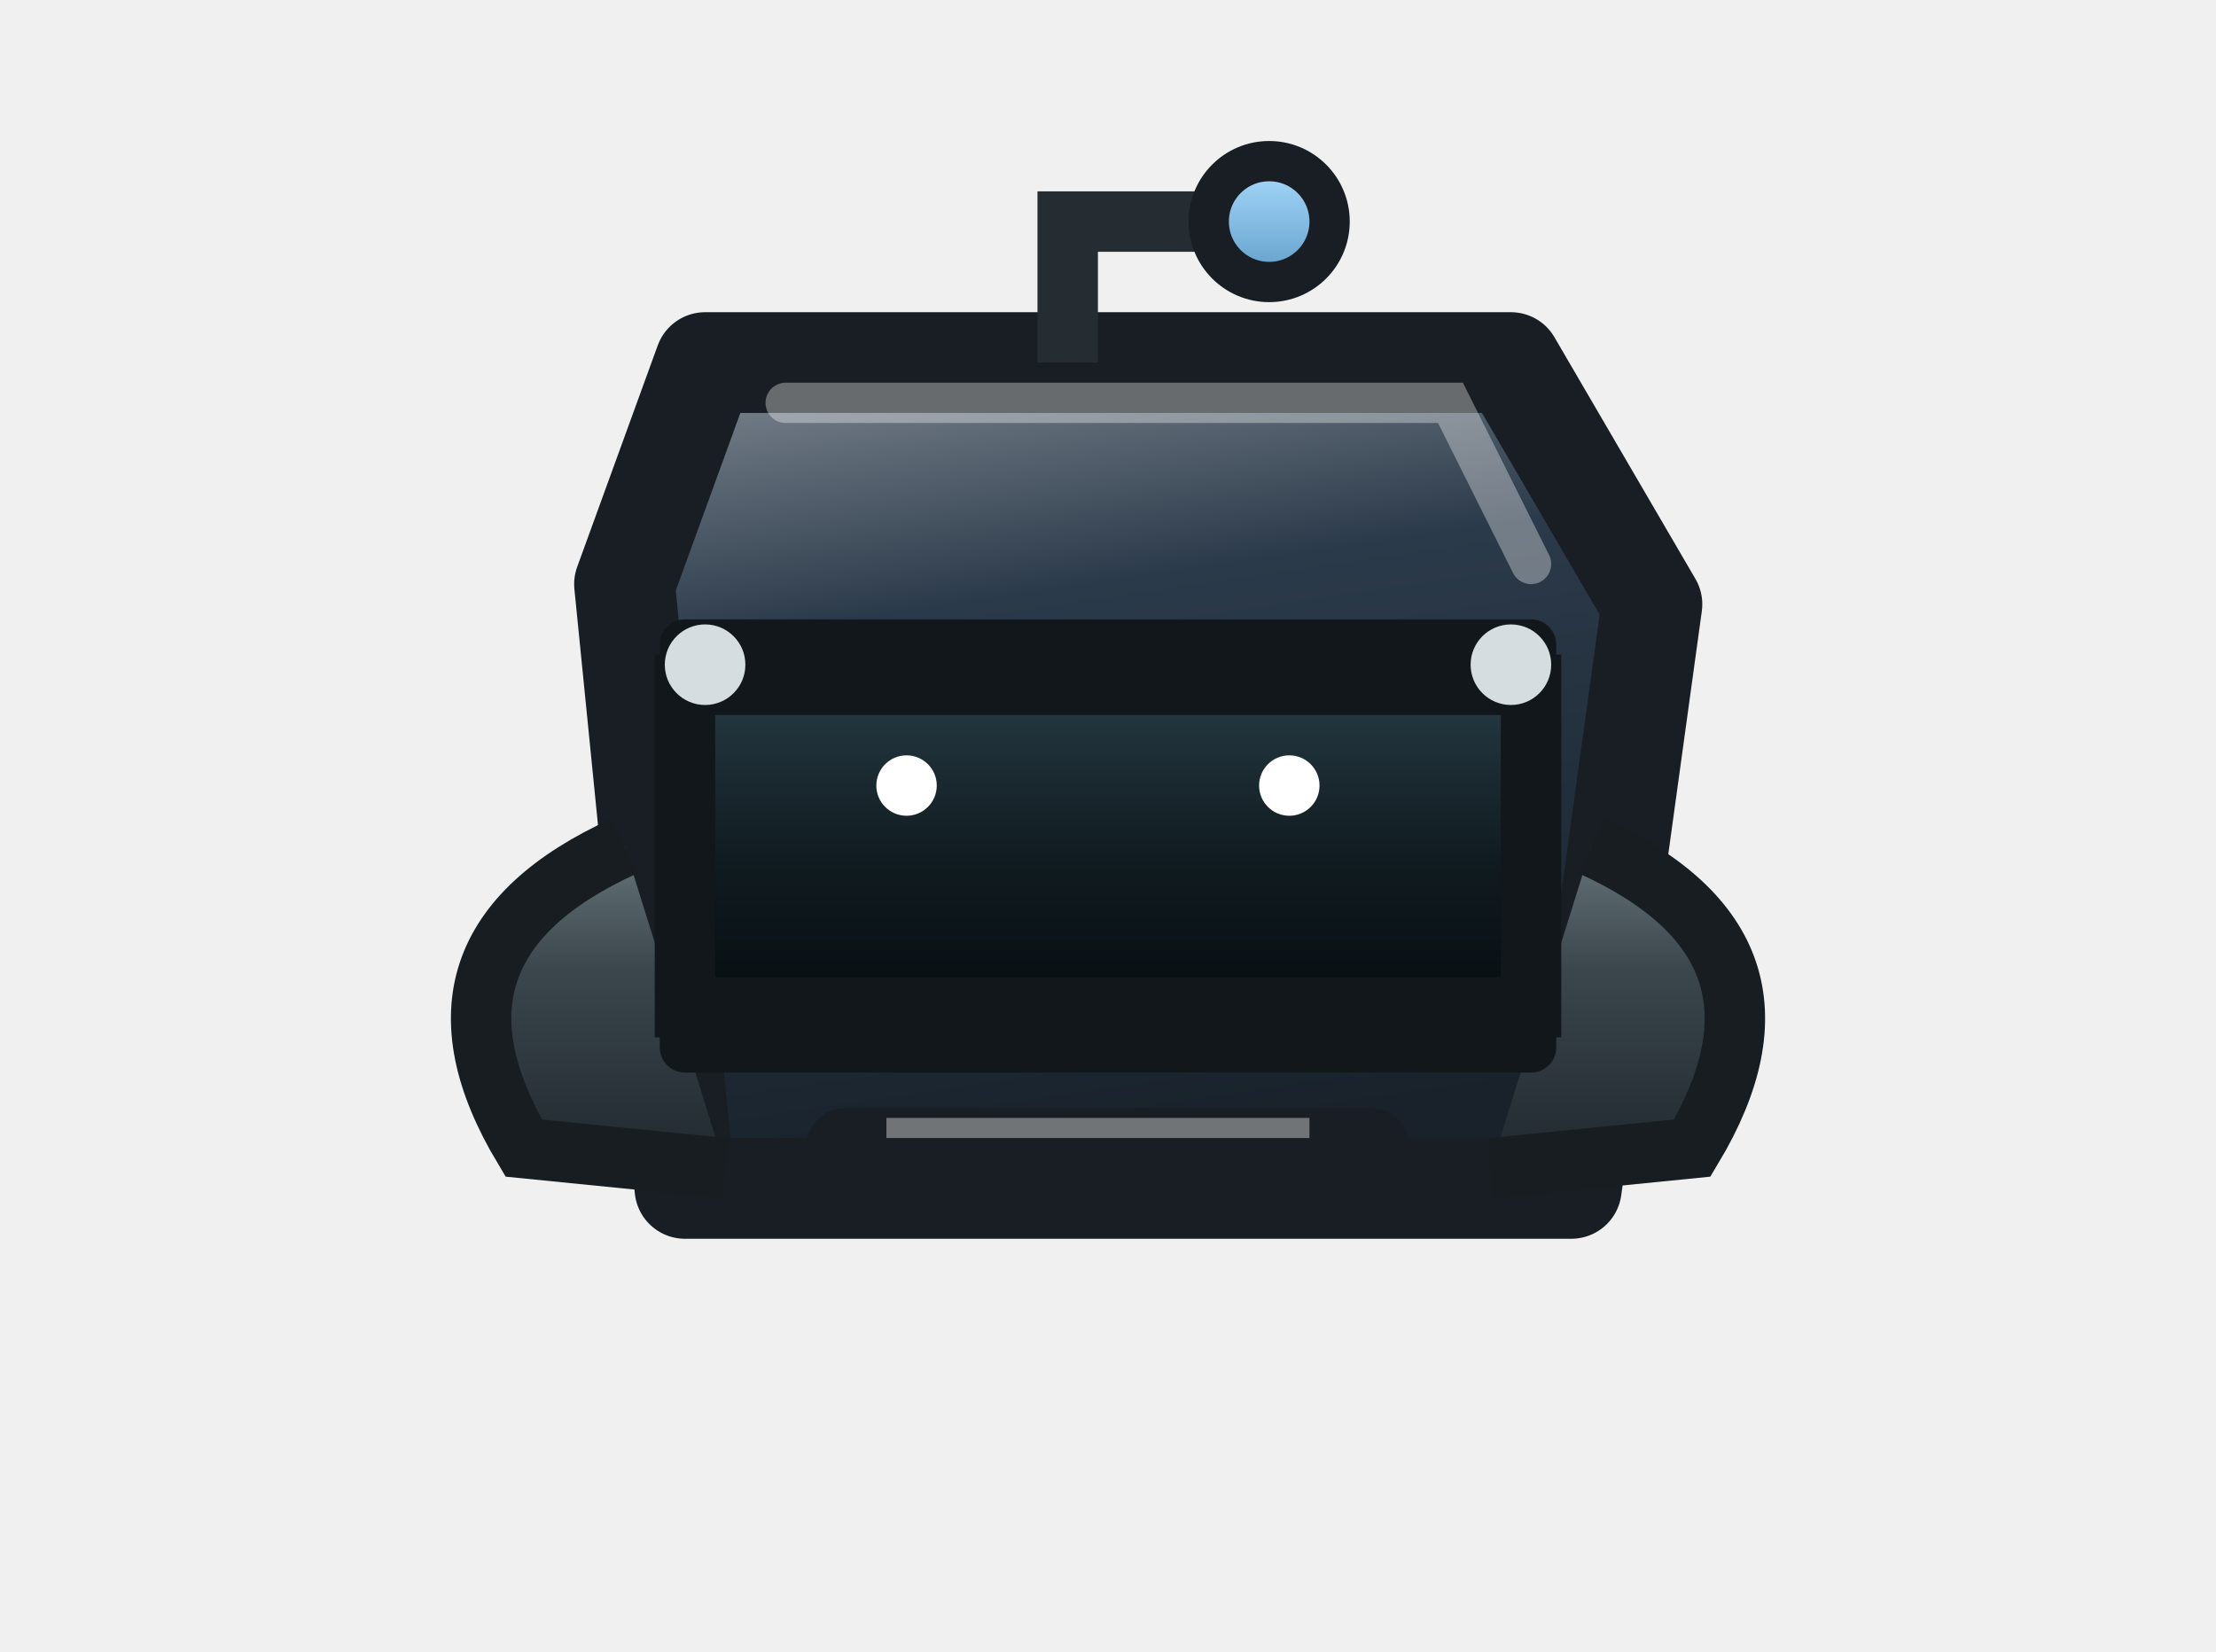
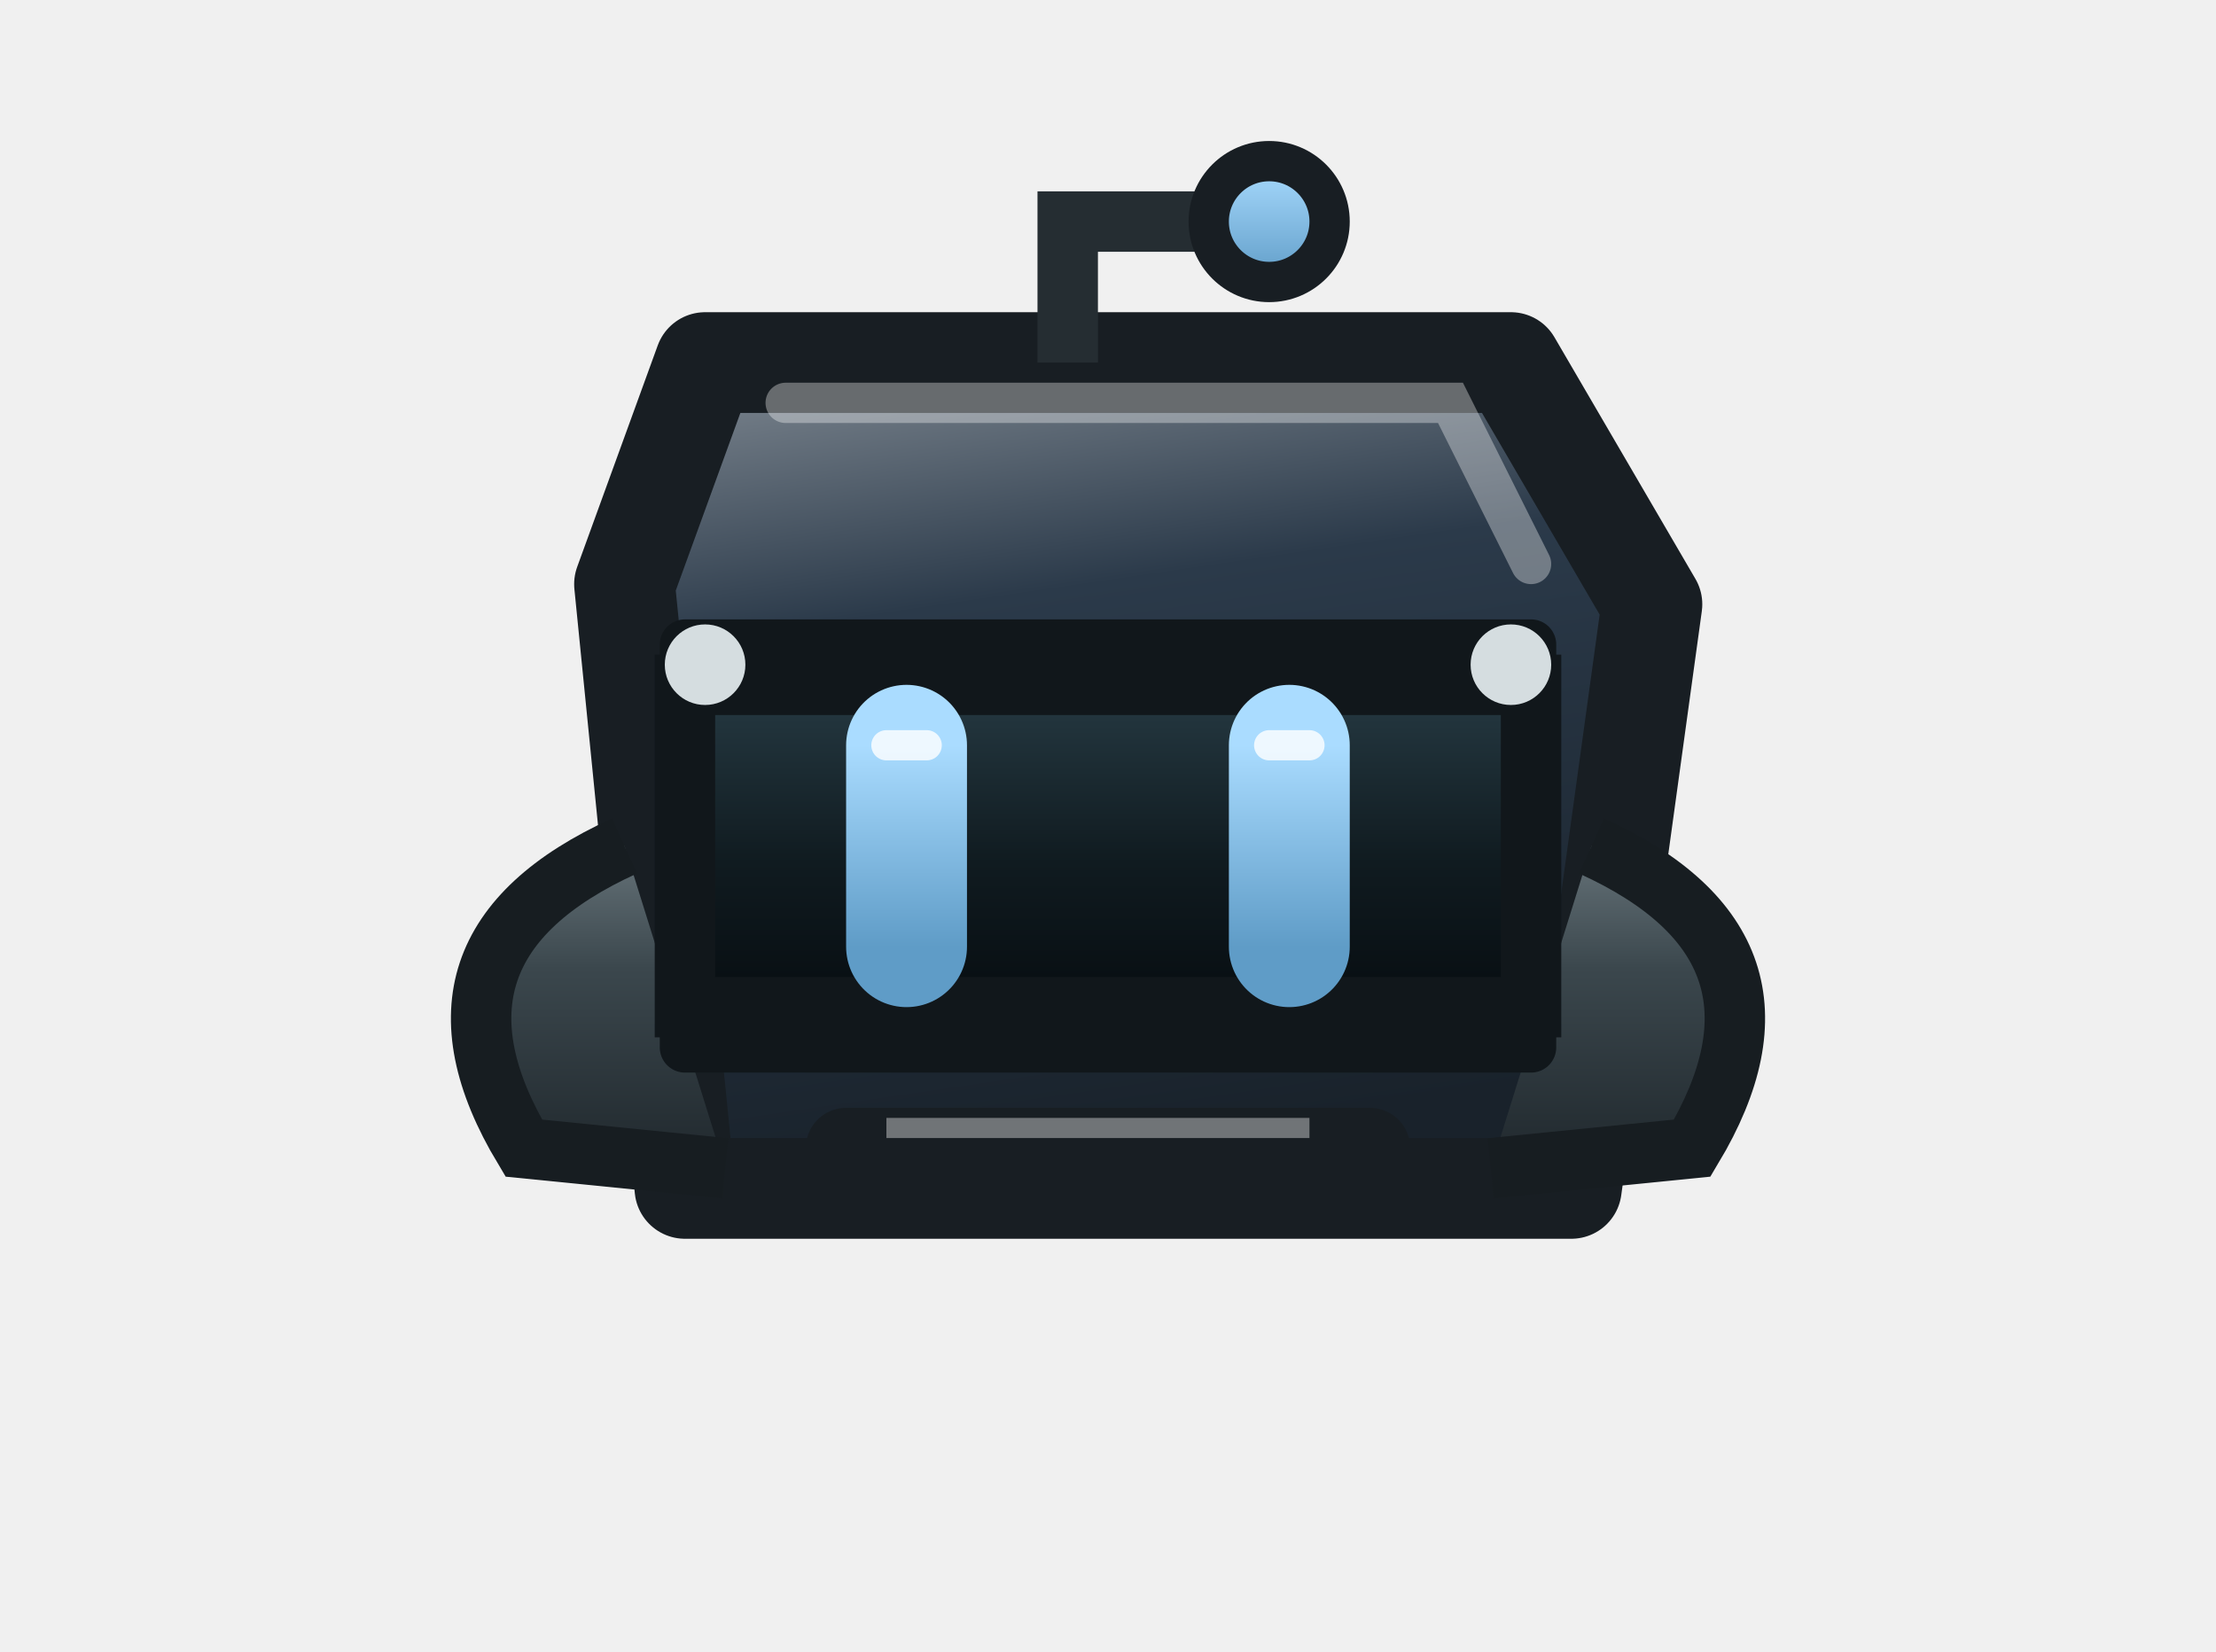
<svg xmlns="http://www.w3.org/2000/svg" viewBox="0 0 110 82" role="img" aria-label="SOĞUT-2 head">
  <defs>
    <linearGradient id="penguen-head-shell" x1="0" y1="0" x2="0.18" y2="1">
      <stop stop-color="#848d96" />
      <stop offset=".34" stop-color="#2b3a4a" />
      <stop offset="1" stop-color="#19222b" />
    </linearGradient>
    <linearGradient id="penguen-head-metal" x1="0" y1="0" x2="0" y2="1">
      <stop stop-color="#67747a" />
      <stop offset=".38" stop-color="#3b474d" />
      <stop offset="1" stop-color="#20282d" />
    </linearGradient>
    <linearGradient id="penguen-head-accent" x1="0" y1="0" x2="0" y2="1">
      <stop stop-color="#aadcff" />
      <stop offset="1" stop-color="#5f9cc7" />
    </linearGradient>
    <linearGradient id="penguen-head-glass" x1="0" y1="0" x2="0" y2="1">
      <stop stop-color="#263a43" />
      <stop offset=".55" stop-color="#101b20" />
      <stop offset="1" stop-color="#070d11" />
    </linearGradient>
  </defs>
  <g>
    <path d="M31 29 35 18h40l7 12-4 29H34z" fill="url(#penguen-head-shell)" stroke="#181e23" stroke-width="5" stroke-linejoin="round" />
    <path d="M31 42Q20 47 26 57l10 1M79 42q11 5 5 15l-10 1" fill="url(#penguen-head-metal)" stroke="#171d21" stroke-width="3" />
    <path d="M34 32h42v20H34z" fill="url(#penguen-head-glass)" stroke="#11171b" stroke-width="2.5" stroke-linejoin="round" />
    <path d="M34 34h42v16H34z" fill="url(#penguen-head-glass)" stroke="#11171b" stroke-width="3" />
-     <path d="M40 42h12m7 0h12" stroke="url(#penguen-head-accent)" stroke-width="5" stroke-linecap="round" />
-     <circle cx="45" cy="39" r="1.5" fill="#fff" />
-     <circle cx="64" cy="39" r="1.5" fill="#fff" />
+     <path d="M45 37v10m19-10v10" stroke="url(#penguen-head-accent)" stroke-width="6" stroke-linecap="round" />
+     <path d="M44 37h2m17 0h2" stroke="#fff" stroke-opacity=".8" stroke-width="1.5" stroke-linecap="round" />
    <path d="M42 57h26" stroke="#181e23" stroke-width="4" stroke-linecap="round" />
    <path d="M44 56h21" stroke="#ffffff" stroke-opacity=".38" stroke-width="1" />
    <path d="M39 20h33l4 8" fill="none" stroke="#ffffff" stroke-opacity=".34" stroke-width="2" stroke-linecap="round" />
    <circle cx="35" cy="33" r="2" fill="#d5dde0" />
    <circle cx="75" cy="33" r="2" fill="#d5dde0" />
    <path d="M53 18V11h8" fill="none" stroke="#252d32" stroke-width="3" />
    <circle cx="63" cy="11" r="3" fill="url(#penguen-head-accent)" stroke="#181e23" stroke-width="2" />
  </g>
</svg>
